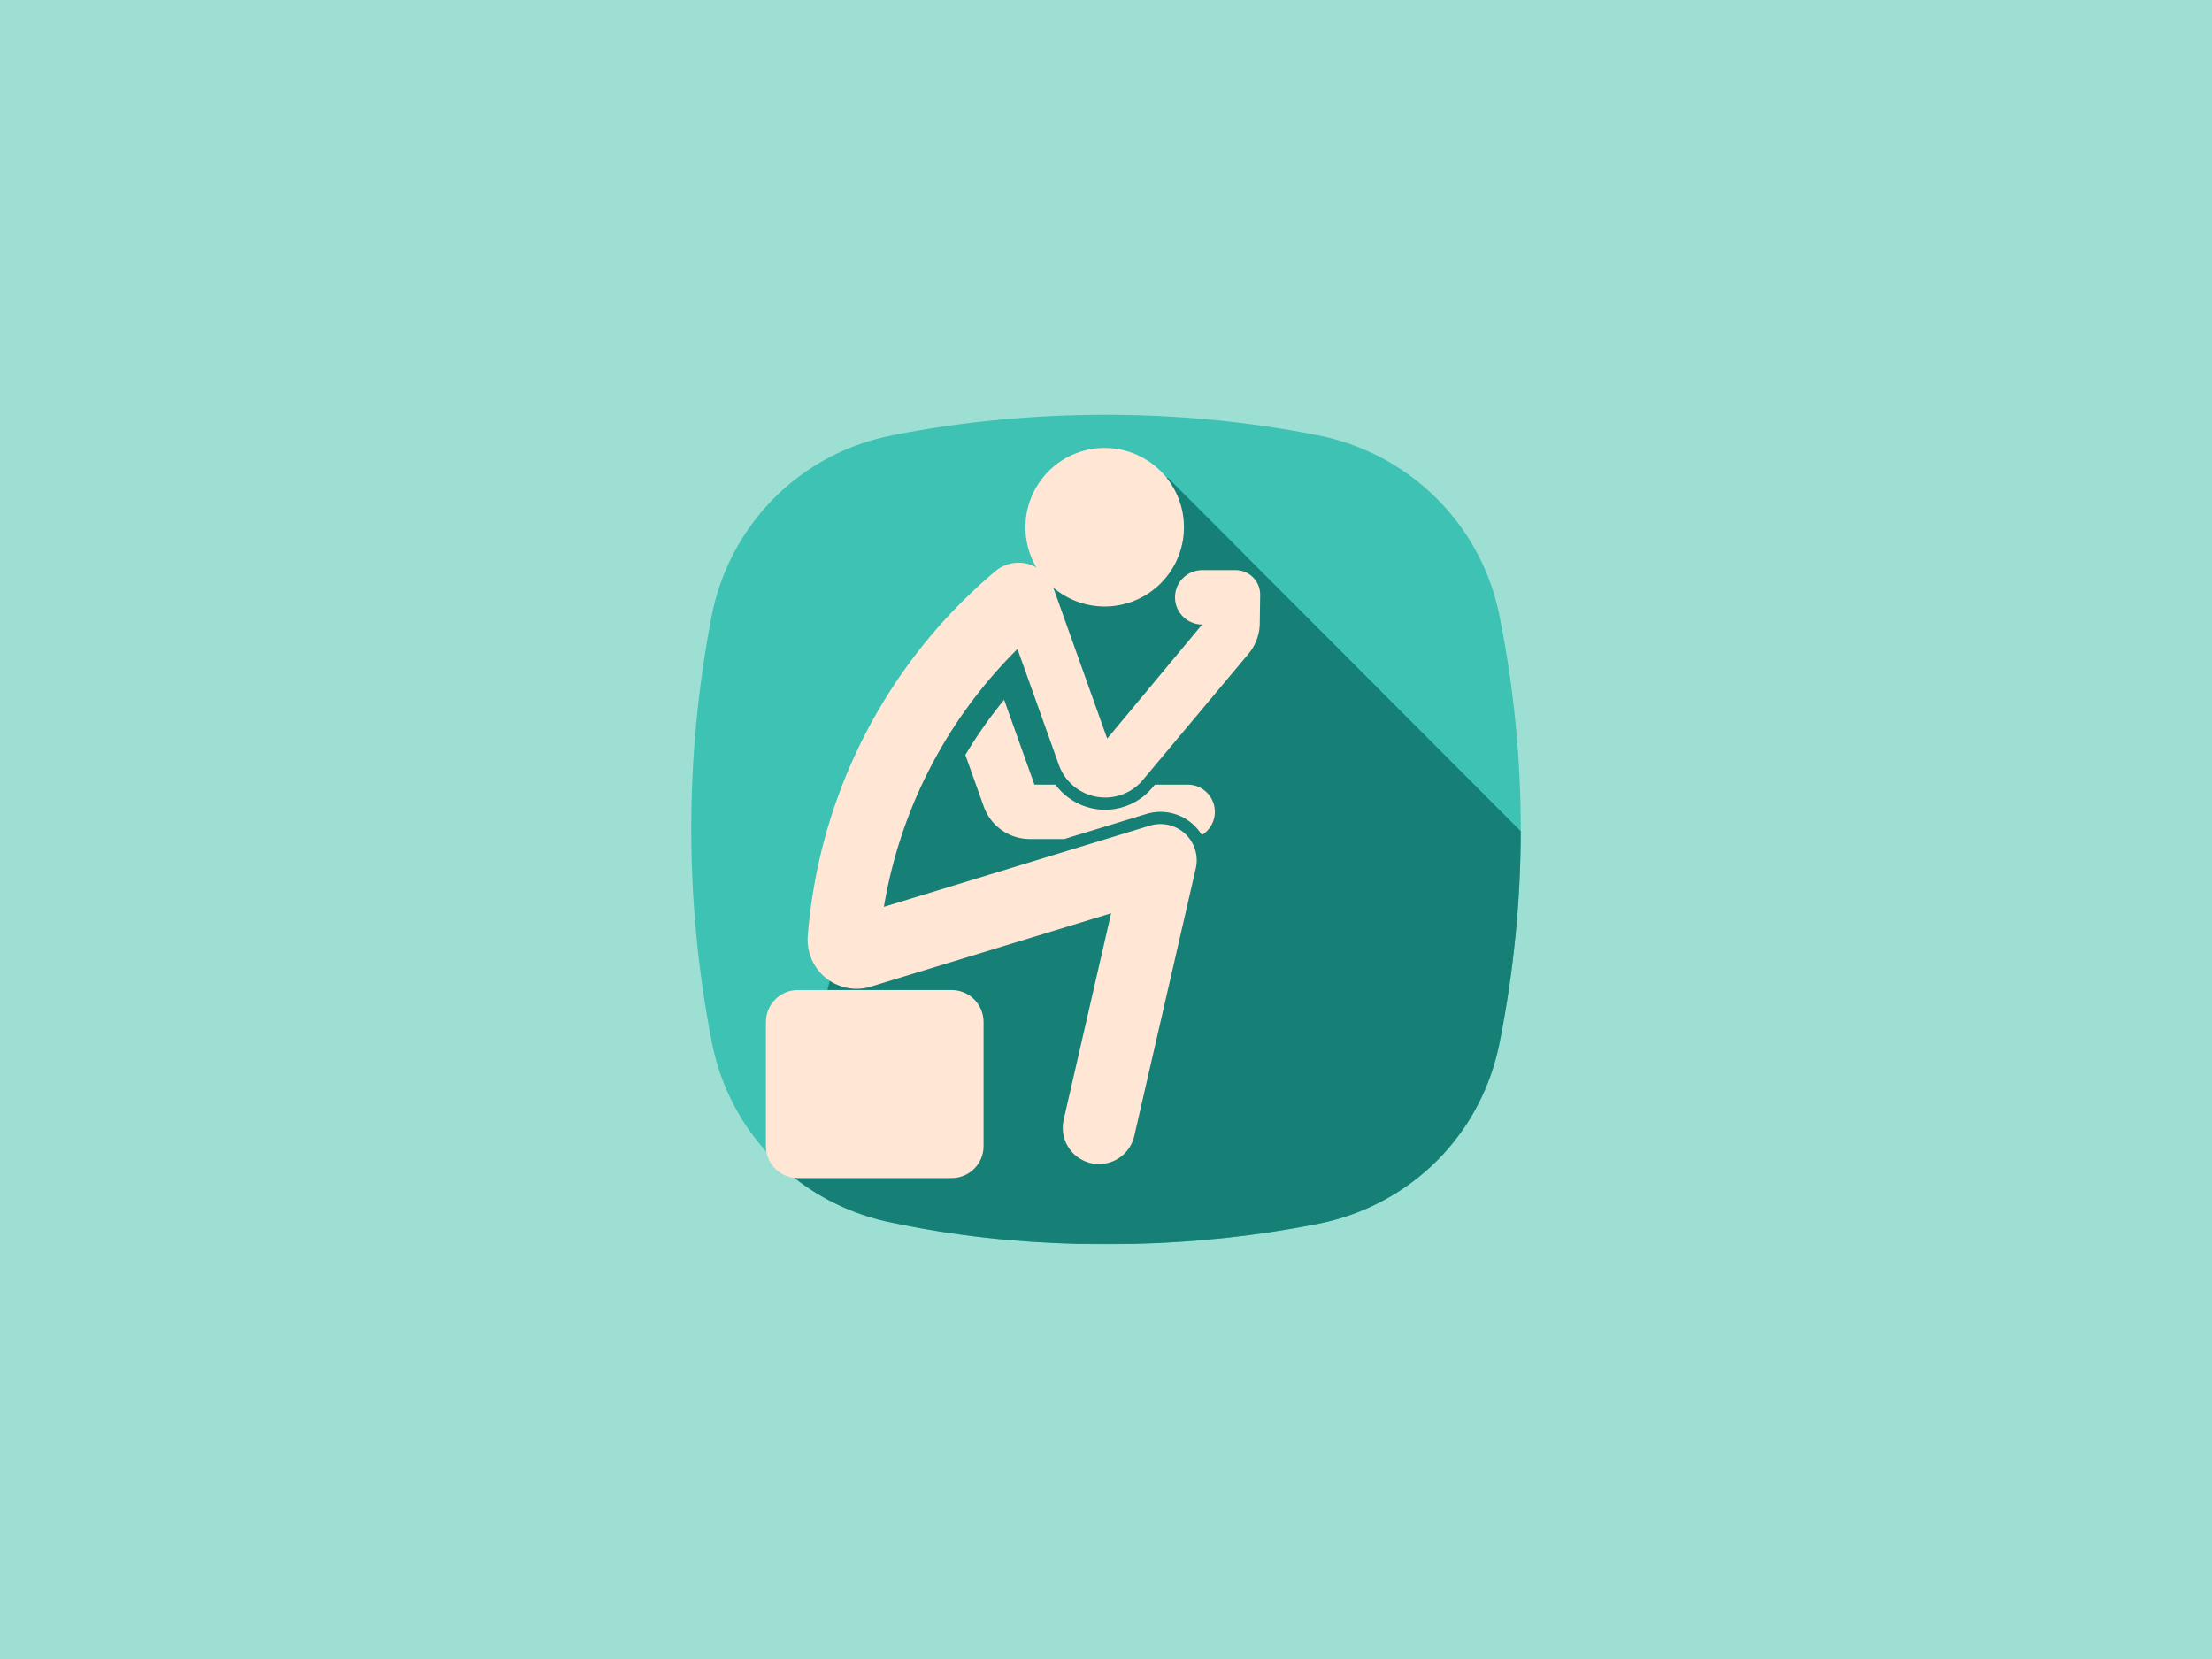
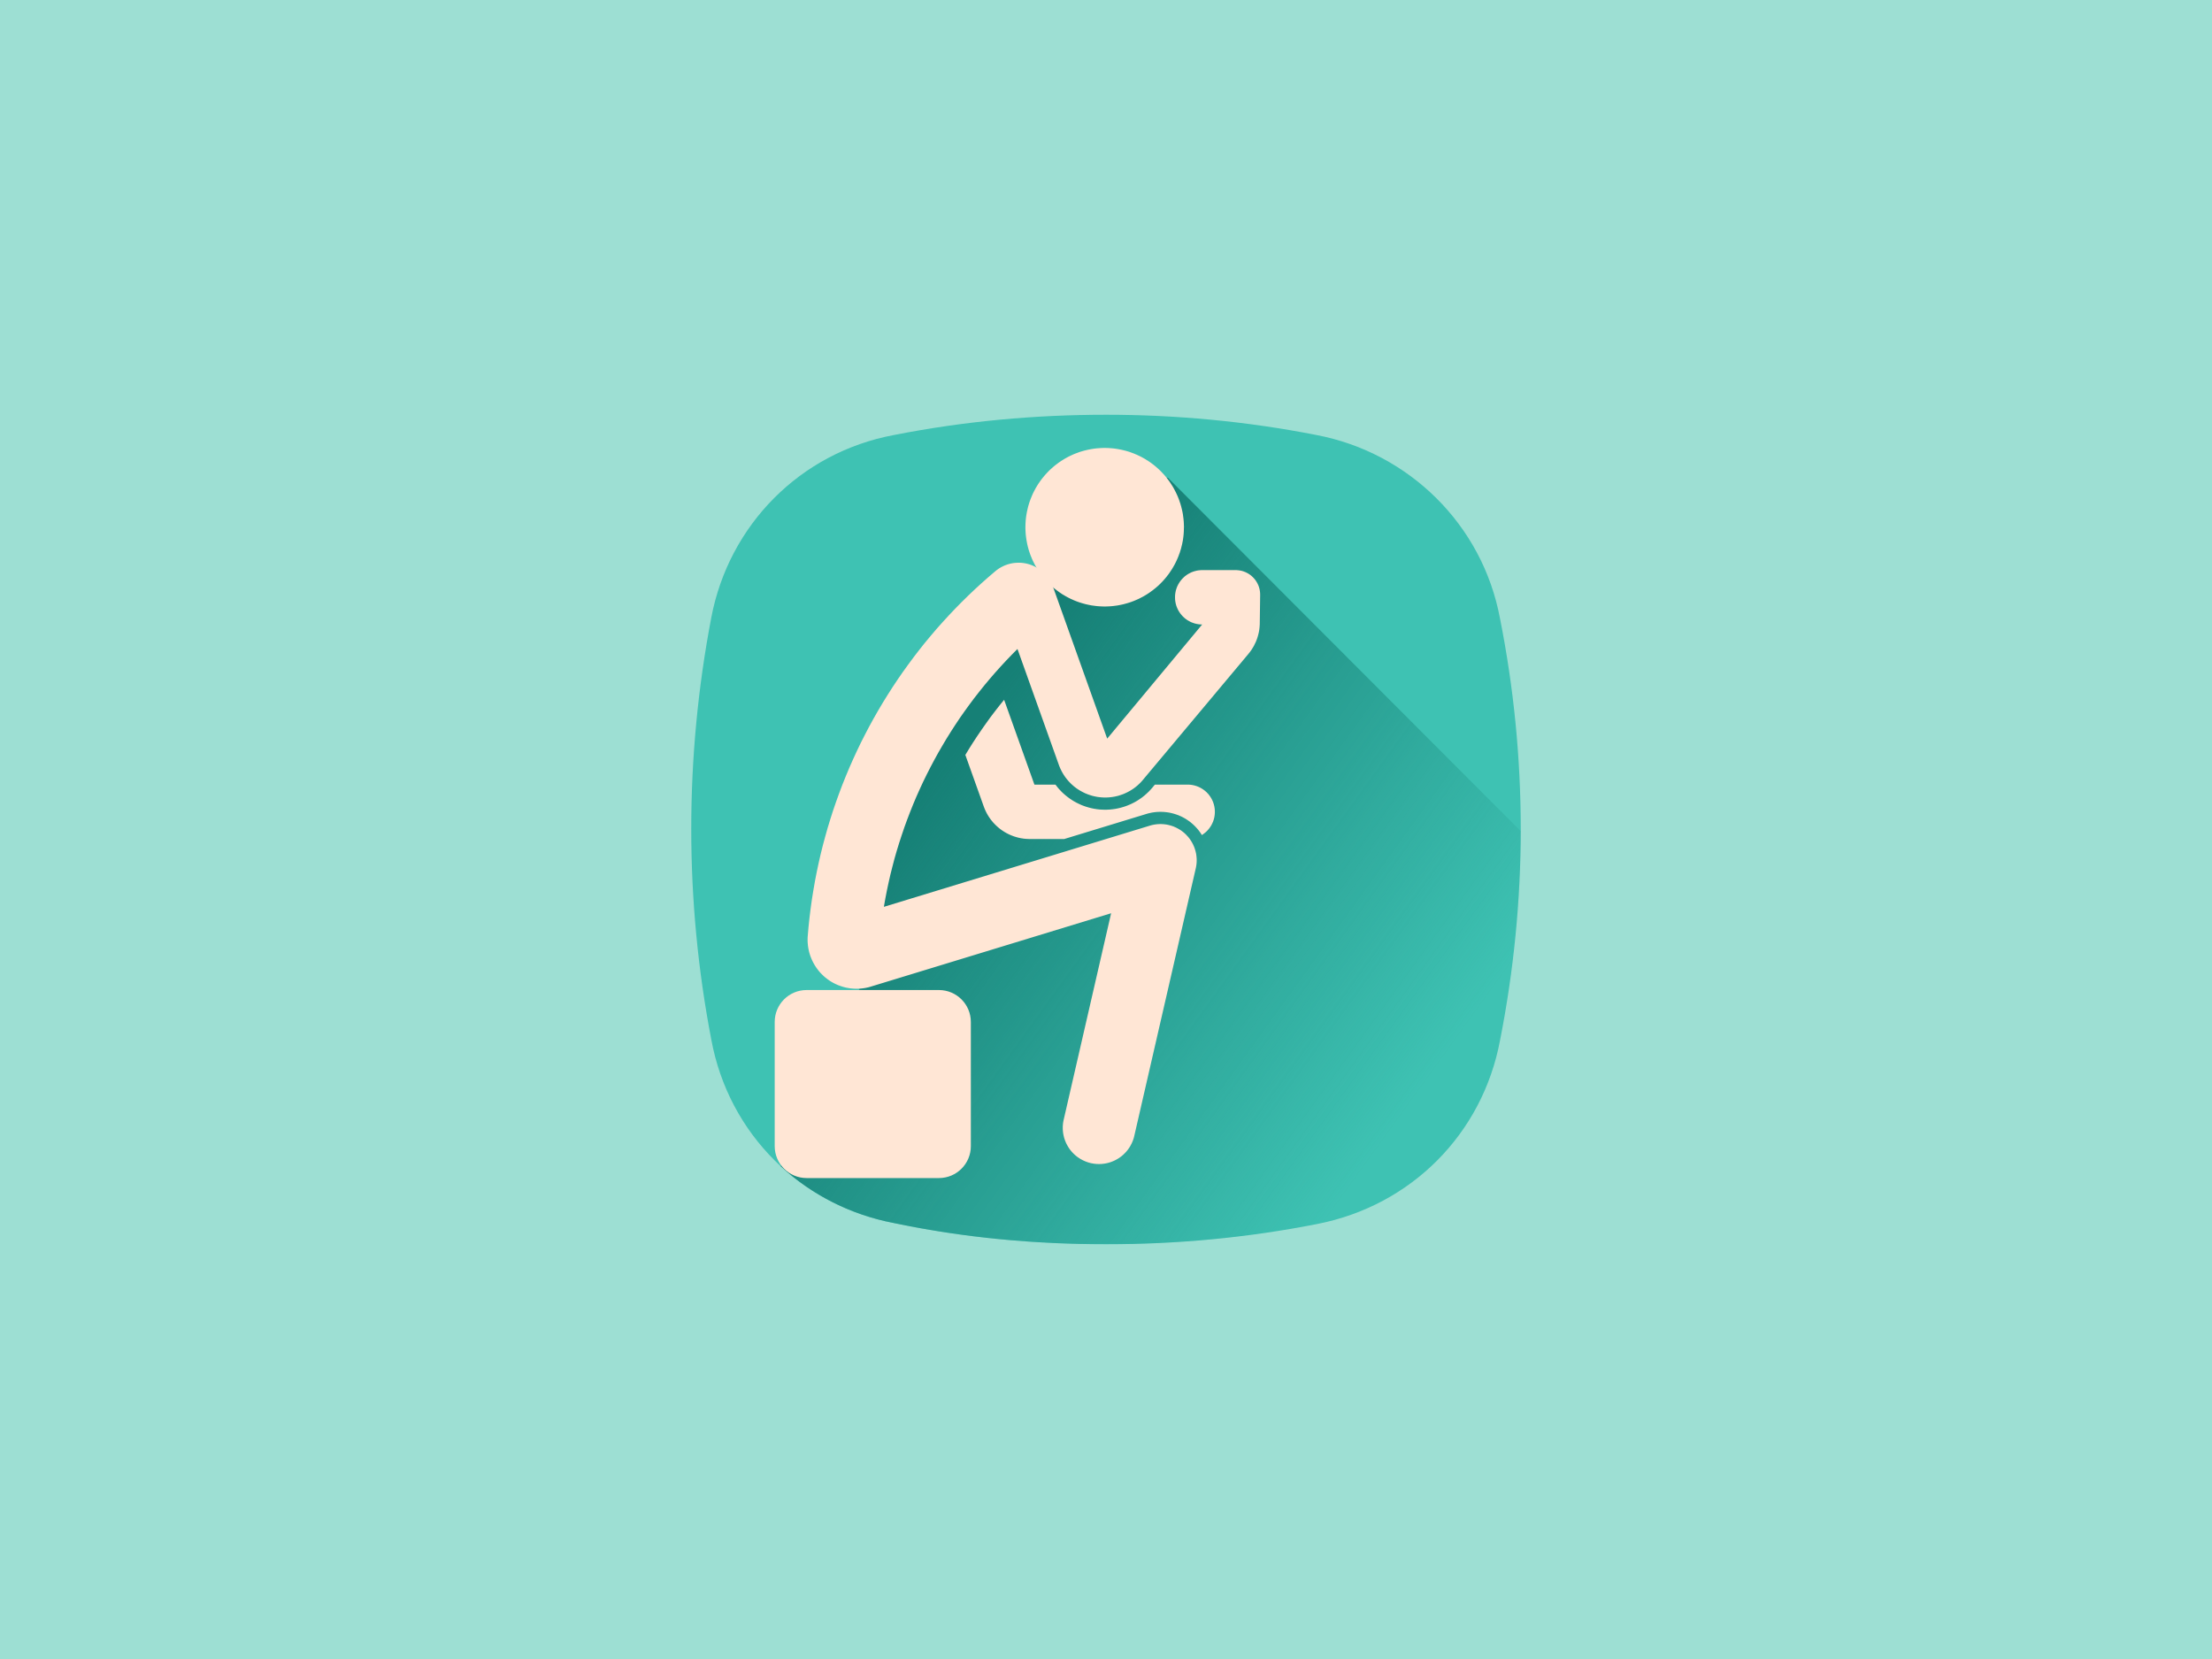
- <svg xmlns="http://www.w3.org/2000/svg" version="1.1" x="0px" y="0px" viewBox="0 0 400 300" enable-background="new 0 0 100 100" xml:space="preserve" id="svg3555" width="400" height="300">
-   <defs id="defs3591" />
+ <svg xmlns="http://www.w3.org/2000/svg" xmlns:xlink="http://www.w3.org/1999/xlink" version="1.1" x="0px" y="0px" viewBox="0 0 400 300" enable-background="new 0 0 100 100" xml:space="preserve" id="svg3555" width="400" height="300">
+   <defs id="defs3591">
+     <linearGradient id="linearGradient3349">
+       <stop style="stop-color:#168076;stop-opacity:1;" offset="0" id="stop3351" />
+       <stop style="stop-color:#168076;stop-opacity:0;" offset="1" id="stop3353" />
+     </linearGradient>
+     <linearGradient xlink:href="#linearGradient3349" id="linearGradient3355" x1="173.5" y1="134.5" x2="257.981" y2="195.507" gradientUnits="userSpaceOnUse" />
+   </defs>
  <g id="g5597" transform="matrix(1.5,0,0,1.5,-627.6092,265.1634)" />
  <g id="g23046">
    <rect y="0" x="0" height="300" width="400" id="rect4420" style="opacity:1;fill:#9ddfd3;fill-opacity:1;stroke:none;stroke-width:6.791;stroke-linecap:round;stroke-linejoin:round;stroke-miterlimit:4;stroke-dasharray:none;stroke-dashoffset:0;stroke-opacity:1" />
    <path d="M 271.246,111.833 C 268.079,94.833 254.732,81.834 238.053,78.665 c -12.677,-2.496 -25.524,-3.665 -38.032,-3.665 -12.845,0 -25.691,1.169 -38.365,3.665 -17.015,3.169 -29.858,16.335 -33.029,33.001 -4.836,25.332 -4.836,51.168 0,76.332 3.169,17.168 16.346,30.001 33.029,33.17 12.674,2.663 25.52,3.832 38.365,3.832 12.843,0 25.518,-1.169 38.196,-3.667 17.017,-3.334 29.862,-16.333 33.029,-33.166 5.005,-25.336 5.005,-51.17 0,-76.335 z" id="path21759" style="fill:#3ec2b3;fill-opacity:1" />
-     <path id="path23041" d="m 205.346,86.375 -11.73,14.225 -9.322,8.578 -16.57,16.723 -9.68,18.75 -6.779,28.137 -10.082,38.107 c 5.609,5.181 12.657,8.788 20.475,10.273 11.052,2.322 22.234,3.508 33.432,3.773 l 9.932,-0.002 c 11.139,-0.267 22.166,-1.434 33.197,-3.607 17.017,-3.334 29.862,-16.331 33.029,-33.164 2.478,-12.546 3.726,-25.215 3.75,-37.863 L 211.195,86.393 205.346,86.375 Z" style="fill:#168076;fill-opacity:1" />
+     <path id="path23041" d="m 205.346,86.375 -11.73,14.225 -9.322,8.578 -16.57,16.723 -9.68,18.75 -2.537,33.97 -14.325,32.274 c 5.609,5.181 12.657,8.788 20.475,10.273 11.052,2.322 22.234,3.508 33.432,3.773 l 9.932,-0.002 c 11.139,-0.267 22.166,-1.434 33.197,-3.607 17.017,-3.334 29.862,-16.331 33.029,-33.164 2.478,-12.546 3.726,-25.215 3.75,-37.863 L 211.195,86.393 Z" style="fill:url(#linearGradient3355);fill-opacity:1" />
    <path style="fill:#ffe6d5;fill-opacity:1" d="m 179.069,129.747 0.823,-1.084 0.83,-1.066 0.854,-1.054 5.48,15.342 3.807,0 0.12,0.156 0.12,0.154 0.122,0.154 0.12,0.149 0.126,0.147 0.129,0.14 0.133,0.14 0.135,0.142 0.135,0.142 0.14,0.133 0.142,0.133 0.145,0.129 0.147,0.127 0.149,0.126 0.147,0.119 0.156,0.122 0.154,0.113 0.154,0.12 0.159,0.108 0.161,0.108 0.161,0.106 0.159,0.106 0.17,0.103 0.166,0.094 0.168,0.094 0.174,0.096 0.175,0.083 0.166,0.088 0.182,0.08 0.174,0.082 0.174,0.081 0.181,0.073 0.182,0.067 0.181,0.066 0.188,0.067 0.181,0.06 0.189,0.055 0.184,0.058 0.182,0.048 0.188,0.048 0.189,0.046 0.193,0.041 0.188,0.041 0.195,0.032 0.188,0.028 0.193,0.034 0.188,0.019 0.195,0.028 0.195,0.014 0.195,0.012 0.193,0.012 0.195,0.005 0.195,0.007 0.188,0 0.195,0 0.193,-0.007 0.197,-0.012 0.195,-0.011 0.193,-0.014 0.195,-0.023 0.188,-0.019 0.193,-0.027 0.188,-0.027 0.195,-0.032 0.188,-0.041 0.195,-0.035 0.188,-0.048 0.188,-0.039 0.186,-0.053 0.188,-0.053 0.189,-0.055 0.182,-0.06 0.186,-0.058 0.181,-0.069 0.181,-0.067 0.181,-0.074 0.175,-0.073 0.181,-0.074 0.174,-0.078 0.175,-0.087 0.174,-0.088 0.174,-0.087 0.168,-0.094 0.168,-0.094 0.166,-0.101 0.168,-0.101 0.161,-0.108 0.161,-0.108 0.159,-0.104 0.161,-0.115 0.156,-0.113 0.154,-0.122 0.147,-0.12 0.152,-0.119 0.142,-0.129 0.147,-0.126 0.142,-0.135 0.142,-0.133 0.142,-0.135 0.133,-0.142 0.133,-0.142 0.135,-0.142 0.128,-0.147 0.128,-0.147 0.457,-0.549 5.923,0 0.087,0 0.088,0.007 0.087,0 0.08,0.007 0.087,0.007 0.087,0.005 0.09,0.007 0.08,0.012 0.085,0.016 0.08,0.014 0.087,0.012 0.083,0.018 0.087,0.021 0.08,0.021 0.09,0.019 0.074,0.019 0.083,0.028 0.08,0.027 0.083,0.025 0.087,0.028 0.073,0.027 0.08,0.034 0.08,0.034 0.083,0.034 0.073,0.034 0.08,0.039 0.076,0.034 0.08,0.041 0.073,0.043 0.073,0.044 0.076,0.039 0.073,0.05 0.076,0.044 0.066,0.048 0.073,0.048 0.066,0.046 0.076,0.053 0.066,0.055 0.069,0.053 0.066,0.046 0.058,0.06 0.066,0.055 0.062,0.062 0.071,0.051 0.058,0.06 0.058,0.069 0.055,0.06 0.062,0.058 0.06,0.067 0.055,0.062 0.051,0.066 0.051,0.067 0.057,0.066 0.044,0.076 0.055,0.066 0.05,0.069 0.044,0.073 0.048,0.074 0.046,0.073 0.041,0.073 0.046,0.074 0.041,0.074 0.039,0.074 0.034,0.073 0.041,0.083 0.035,0.078 0.032,0.074 0.034,0.078 0.035,0.081 0.03,0.082 0.028,0.08 0.027,0.082 0.025,0.08 0.028,0.082 0.021,0.087 0.019,0.08 0.021,0.08 0.018,0.087 0.023,0.081 0.011,0.087 0.014,0.08 0.014,0.088 0.014,0.087 0.007,0.08 0.012,0.088 0.007,0.087 0,0.082 0.007,0.087 0,0.087 0.004,0.087 0,0.087 -0.004,0.081 0,0.087 -0.007,0.087 -0.007,0.082 -0.007,0.087 -0.005,0.085 -0.014,0.082 -0.014,0.088 -0.014,0.088 -0.014,0.08 -0.011,0.087 -0.023,0.082 -0.018,0.085 -0.021,0.082 -0.023,0.08 -0.025,0.087 -0.025,0.081 -0.027,0.08 -0.028,0.081 -0.025,0.08 -0.034,0.08 -0.035,0.076 -0.034,0.078 -0.032,0.08 -0.041,0.08 -0.035,0.076 -0.037,0.073 -0.043,0.082 -0.041,0.073 -0.046,0.074 -0.041,0.074 -0.044,0.066 -0.05,0.074 -0.044,0.073 -0.055,0.067 -0.05,0.069 -0.051,0.074 -0.055,0.066 -0.053,0.062 -0.051,0.064 -0.055,0.069 -0.058,0.06 -0.062,0.066 -0.053,0.062 -0.069,0.06 -0.058,0.06 -0.058,0.051 -0.069,0.062 -0.058,0.055 -0.071,0.053 -0.066,0.053 -0.069,0.051 -0.066,0.057 -0.069,0.048 -0.073,0.051 -0.066,0.05 -0.073,0.046 -0.076,0.044 -0.08,-0.133 -0.08,-0.127 -0.087,-0.128 -0.085,-0.12 -0.087,-0.12 -0.097,-0.126 -0.094,-0.122 -0.092,-0.115 -0.101,-0.12 -0.101,-0.113 -0.099,-0.113 -0.104,-0.106 -0.108,-0.113 -0.103,-0.11 -0.108,-0.101 -0.113,-0.106 -0.108,-0.101 -0.12,-0.099 -0.113,-0.101 -0.115,-0.094 -0.12,-0.096 -0.122,-0.092 -0.127,-0.087 -0.12,-0.088 -0.129,-0.087 -0.124,-0.08 -0.127,-0.087 -0.128,-0.074 -0.136,-0.08 -0.131,-0.073 -0.135,-0.074 -0.135,-0.067 -0.135,-0.069 -0.14,-0.067 -0.142,-0.058 -0.133,-0.06 -0.142,-0.062 -0.14,-0.053 -0.147,-0.053 -0.14,-0.048 -0.149,-0.046 -0.142,-0.048 -0.147,-0.039 -0.149,-0.043 -0.149,-0.037 -0.145,-0.035 -0.147,-0.034 -0.156,-0.034 -0.145,-0.027 -0.147,-0.018 -0.154,-0.028 -0.147,-0.014 -0.156,-0.019 -0.147,-0.014 -0.156,-0.014 -0.147,-0.005 -0.154,-0.007 -0.154,-0.005 -0.152,0 -0.149,0 -0.154,0.005 -0.156,0.007 -0.145,0.005 -0.156,0.014 -0.145,0.014 -0.156,0.019 -0.147,0.021 -0.154,0.021 -0.149,0.025 -0.147,0.027 -0.152,0.034 -0.149,0.034 -0.145,0.035 -0.149,0.03 -0.149,0.05 -0.14,0.039 -14.846,4.531 -6.219,0 -0.154,0 -0.154,-0.007 -0.147,-0.007 -0.156,-0.007 -0.154,-0.012 -0.154,-0.014 -0.147,-0.014 -0.154,-0.018 -0.147,-0.028 -0.154,-0.021 -0.154,-0.025 -0.147,-0.035 -0.147,-0.03 -0.154,-0.035 -0.149,-0.041 -0.149,-0.041 -0.147,-0.044 -0.14,-0.043 -0.149,-0.046 -0.147,-0.053 -0.14,-0.055 -0.14,-0.053 -0.149,-0.06 -0.133,-0.06 -0.142,-0.058 -0.14,-0.069 -0.135,-0.067 -0.142,-0.076 -0.135,-0.066 -0.133,-0.08 -0.133,-0.074 -0.127,-0.078 -0.129,-0.082 -0.127,-0.087 -0.133,-0.082 -0.122,-0.094 -0.126,-0.087 -0.122,-0.094 -0.12,-0.094 -0.113,-0.094 -0.12,-0.101 -0.113,-0.099 -0.115,-0.108 -0.113,-0.101 -0.108,-0.108 -0.106,-0.106 -0.108,-0.115 -0.106,-0.104 -0.101,-0.115 -0.099,-0.12 -0.103,-0.115 -0.094,-0.12 -0.094,-0.12 -0.094,-0.12 -0.085,-0.127 -0.088,-0.119 -0.087,-0.129 -0.088,-0.135 -0.08,-0.126 -0.074,-0.127 -0.078,-0.136 -0.076,-0.135 -0.073,-0.133 -0.067,-0.142 -0.066,-0.133 -0.067,-0.14 -0.062,-0.142 -0.06,-0.142 -0.058,-0.14 -0.055,-0.14 -0.055,-0.149 -3.331,-9.328 0.705,-1.16 0.724,-1.146 0.744,-1.133 0.763,-1.119 0.777,-1.105 z" id="polygon3581" />
    <path style="fill:#ffe6d5;fill-opacity:1" d="m 216.354,156.354 0.011,-0.113 0.007,-0.113 0.014,-0.115 0.007,-0.112 0,-0.115 0.007,-0.115 0,-0.113 0,-0.113 -0.007,-0.113 0,-0.115 -0.014,-0.113 -0.007,-0.115 -0.014,-0.113 -0.011,-0.115 -0.014,-0.112 -0.012,-0.115 -0.021,-0.115 -0.021,-0.113 -0.027,-0.106 -0.021,-0.113 -0.025,-0.106 -0.034,-0.117 -0.028,-0.106 -0.035,-0.113 -0.03,-0.108 -0.043,-0.106 -0.03,-0.108 -0.043,-0.108 -0.041,-0.106 -0.044,-0.108 -0.05,-0.099 -0.044,-0.108 -0.048,-0.101 -0.053,-0.099 -0.055,-0.103 -0.051,-0.104 -0.057,-0.096 -0.058,-0.099 -0.062,-0.101 -0.058,-0.094 -0.069,-0.094 -0.058,-0.096 -0.066,-0.092 -0.071,-0.094 -0.073,-0.088 -0.066,-0.094 -0.076,-0.085 -0.073,-0.088 -0.083,-0.08 -0.073,-0.087 -0.078,-0.082 -0.08,-0.087 -0.08,-0.081 -0.083,-0.073 -0.087,-0.083 -0.08,-0.073 -0.087,-0.073 -0.092,-0.074 -0.09,-0.073 -0.094,-0.067 -0.087,-0.067 -0.094,-0.067 -0.094,-0.067 -0.094,-0.058 -0.101,-0.062 -0.094,-0.058 -0.101,-0.062 -0.099,-0.053 -0.103,-0.053 -0.097,-0.053 -0.101,-0.055 -0.108,-0.046 -0.101,-0.048 -0.106,-0.046 -0.108,-0.048 -0.099,-0.041 -0.11,-0.039 -0.106,-0.034 -0.115,-0.041 -0.106,-0.034 -0.106,-0.032 -0.115,-0.028 -0.106,-0.025 -0.115,-0.035 -0.106,-0.019 -0.115,-0.025 -0.112,-0.023 -0.115,-0.019 -0.113,-0.014 -0.106,-0.012 -0.117,-0.014 -0.112,-0.014 -0.115,-0.007 -0.115,-0.005 -0.113,-0.007 -0.113,-0.007 -0.115,0 -0.113,0 -0.12,0.007 -0.108,0.007 -0.119,0.005 -0.11,0.007 -0.119,0.014 -0.106,0.014 -0.117,0.012 -0.112,0.014 -0.115,0.019 -0.113,0.023 -0.108,0.025 -0.113,0.019 -0.115,0.027 -0.106,0.034 -0.113,0.028 -0.108,0.032 -48.102,14.683 0.257,-1.459 0.282,-1.454 0.308,-1.448 0.328,-1.448 0.363,-1.438 0.375,-1.438 0.407,-1.422 0.436,-1.418 0.459,-1.406 0.475,-1.408 0.508,-1.395 0.529,-1.381 0.551,-1.379 0.576,-1.367 0.604,-1.355 0.622,-1.348 0.652,-1.335 0.671,-1.319 0.696,-1.312 0.71,-1.294 0.744,-1.286 0.758,-1.275 0.784,-1.261 0.804,-1.243 0.823,-1.236 0.852,-1.213 0.866,-1.199 0.891,-1.193 0.912,-1.165 0.931,-1.16 0.944,-1.133 0.974,-1.126 0.992,-1.107 1.004,-1.085 1.027,-1.071 1.043,-1.052 7.508,21.024 0.053,0.147 0.062,0.142 0.058,0.147 0.06,0.142 0.069,0.14 0.066,0.14 0.067,0.135 0.074,0.14 0.073,0.135 0.073,0.133 0.082,0.135 0.08,0.136 0.087,0.133 0.088,0.127 0.085,0.128 0.088,0.128 0.094,0.12 0.096,0.126 0.101,0.122 0.099,0.12 0.094,0.113 0.108,0.115 0.106,0.12 0.106,0.106 0.108,0.113 0.106,0.108 0.115,0.11 0.113,0.097 0.12,0.11 0.115,0.099 0.12,0.101 0.12,0.094 0.126,0.092 0.124,0.096 0.126,0.087 0.128,0.087 0.135,0.088 0.128,0.08 0.133,0.08 0.133,0.08 0.136,0.073 0.142,0.074 0.133,0.074 0.14,0.067 0.142,0.069 0.14,0.067 0.142,0.058 0.147,0.06 0.14,0.055 0.147,0.053 0.149,0.055 0.147,0.044 0.147,0.048 0.149,0.048 0.147,0.041 0.154,0.039 0.149,0.032 0.154,0.035 0.152,0.032 0.149,0.027 0.154,0.028 0.154,0.019 0.154,0.019 0.152,0.014 0.156,0.021 0.154,0.007 0.156,0.011 0.152,0.007 0.161,0 0.154,0.007 0.154,-0.007 0.152,0 0.156,-0.007 0.154,-0.011 0.156,-0.014 0.154,-0.014 0.154,-0.019 0.152,-0.019 0.154,-0.021 0.154,-0.027 0.156,-0.025 0.149,-0.035 0.152,-0.035 0.154,-0.032 0.147,-0.039 0.147,-0.041 0.149,-0.048 0.154,-0.046 0.14,-0.053 0.149,-0.048 0.147,-0.053 0.147,-0.06 0.142,-0.06 0.142,-0.062 0.14,-0.066 0.14,-0.067 0.14,-0.067 0.135,-0.073 0.14,-0.076 0.135,-0.073 0.135,-0.08 0.128,-0.081 0.135,-0.087 0.127,-0.082 0.128,-0.087 0.126,-0.094 0.129,-0.094 0.12,-0.092 0.12,-0.096 0.12,-0.099 0.12,-0.101 0.115,-0.108 0.112,-0.099 0.113,-0.11 0.11,-0.106 0.113,-0.113 0.101,-0.113 0.108,-0.113 0.099,-0.115 0.099,-0.12 19.071,-22.772 0.094,-0.122 0.099,-0.115 0.087,-0.119 0.094,-0.127 0.087,-0.12 0.09,-0.122 0.076,-0.127 0.082,-0.128 0.08,-0.133 0.08,-0.127 0.076,-0.135 0.073,-0.128 0.066,-0.135 0.066,-0.14 0.069,-0.135 0.067,-0.142 0.062,-0.133 0.058,-0.14 0.055,-0.142 0.055,-0.14 0.053,-0.143 0.048,-0.145 0.044,-0.14 0.043,-0.147 0.044,-0.149 0.043,-0.147 0.03,-0.142 0.035,-0.147 0.034,-0.147 0.028,-0.154 0.028,-0.149 0.023,-0.147 0.021,-0.154 0.014,-0.149 0.021,-0.152 0.009,-0.149 0.007,-0.154 0.014,-0.147 0.007,-0.154 0,-0.156 0.069,-5.093 0,-0.08 -0.007,-0.074 0,-0.074 0,-0.08 -0.007,-0.074 -0.007,-0.08 -0.007,-0.073 -0.012,-0.082 -0.007,-0.073 -0.014,-0.082 -0.014,-0.073 -0.014,-0.076 -0.011,-0.073 -0.019,-0.08 -0.021,-0.074 -0.014,-0.073 -0.027,-0.074 -0.018,-0.073 -0.021,-0.074 -0.028,-0.074 -0.027,-0.074 -0.028,-0.073 -0.023,-0.069 -0.035,-0.073 -0.028,-0.067 -0.034,-0.073 -0.032,-0.067 -0.034,-0.069 -0.039,-0.066 -0.034,-0.067 -0.039,-0.066 -0.041,-0.069 -0.043,-0.066 -0.041,-0.067 -0.039,-0.06 -0.048,-0.066 -0.037,-0.062 -0.05,-0.06 -0.044,-0.06 -0.055,-0.067 -0.05,-0.053 -0.044,-0.062 -0.055,-0.058 -0.053,-0.053 -0.055,-0.055 -0.051,-0.06 -0.055,-0.053 -0.053,-0.048 -0.062,-0.053 -0.051,-0.055 -0.058,-0.046 -0.064,-0.055 -0.058,-0.046 -0.062,-0.046 -0.062,-0.048 -0.066,-0.039 -0.058,-0.048 -0.066,-0.039 -0.071,-0.043 -0.058,-0.037 -0.069,-0.043 -0.066,-0.041 -0.073,-0.032 -0.069,-0.032 -0.066,-0.035 -0.069,-0.041 -0.073,-0.027 -0.066,-0.034 -0.076,-0.027 -0.073,-0.025 -0.069,-0.028 -0.069,-0.027 -0.076,-0.028 -0.073,-0.019 -0.076,-0.027 -0.073,-0.019 -0.073,-0.019 -0.08,-0.014 -0.073,-0.021 -0.076,-0.012 -0.08,-0.014 -0.076,-0.014 -0.073,-0.011 -0.08,-0.007 -0.076,-0.007 -0.073,-0.007 -0.08,-0.007 -0.073,-0.009 -0.083,-0.004 -0.073,0 -0.08,0 -6.038,0 -0.087,0 -0.09,0 -0.085,0.004 -0.087,0.009 -0.08,0.007 -0.087,0.007 -0.09,0.014 -0.08,0.004 -0.087,0.014 -0.082,0.014 -0.087,0.014 -0.087,0.019 -0.08,0.021 -0.087,0.019 -0.083,0.019 -0.08,0.027 -0.085,0.019 -0.08,0.028 -0.08,0.027 -0.083,0.028 -0.08,0.032 -0.08,0.027 -0.08,0.032 -0.083,0.035 -0.073,0.041 -0.08,0.032 -0.076,0.039 -0.073,0.043 -0.08,0.041 -0.073,0.039 -0.076,0.048 -0.073,0.039 -0.069,0.048 -0.073,0.046 -0.073,0.053 -0.069,0.048 -0.066,0.053 -0.073,0.048 -0.069,0.053 -0.066,0.055 -0.062,0.06 -0.066,0.053 -0.06,0.06 -0.058,0.06 -0.069,0.062 -0.058,0.058 -0.055,0.06 -0.058,0.067 -0.057,0.062 -0.06,0.066 -0.053,0.067 -0.053,0.067 -0.055,0.066 -0.046,0.069 -0.055,0.073 -0.046,0.067 -0.048,0.074 -0.046,0.073 -0.046,0.074 -0.041,0.073 -0.048,0.074 -0.034,0.073 -0.039,0.074 -0.041,0.08 -0.041,0.074 -0.034,0.082 -0.032,0.08 -0.034,0.074 -0.034,0.08 -0.028,0.08 -0.025,0.083 -0.027,0.085 -0.028,0.082 -0.025,0.08 -0.028,0.082 -0.021,0.085 -0.019,0.082 -0.012,0.088 -0.019,0.08 -0.014,0.087 -0.014,0.08 -0.014,0.088 -0.012,0.087 -0.007,0.08 -0.012,0.087 -0.007,0.088 0,0.087 -0.005,0.08 0,0.087 0,0.087 0,0.088 0,0.087 0.005,0.08 0,0.087 0.007,0.088 0.012,0.087 0.007,0.08 0.012,0.087 0.007,0.088 0.021,0.08 0.014,0.087 0.012,0.08 0.019,0.088 0.019,0.081 0.021,0.087 0.028,0.08 0.018,0.082 0.028,0.08 0.027,0.087 0.032,0.082 0.028,0.08 0.034,0.08 0.034,0.074 0.032,0.08 0.034,0.082 0.041,0.074 0.035,0.08 0.037,0.074 0.041,0.074 0.048,0.08 0.041,0.074 0.046,0.066 0.046,0.074 0.048,0.073 0.046,0.069 0.048,0.073 0.053,0.067 0.055,0.067 0.053,0.066 0.053,0.069 0.053,0.066 0.064,0.06 0.051,0.067 0.062,0.06 0.058,0.06 0.062,0.06 0.066,0.06 0.06,0.06 0.066,0.053 0.062,0.06 0.066,0.055 0.069,0.055 0.066,0.053 0.073,0.048 0.069,0.046 0.066,0.053 0.073,0.048 0.076,0.046 0.073,0.041 0.076,0.046 0.073,0.041 0.073,0.039 0.08,0.043 0.076,0.041 0.08,0.039 0.073,0.032 0.083,0.034 0.08,0.035 0.08,0.027 0.08,0.032 0.083,0.027 0.08,0.027 0.08,0.028 0.078,0.027 0.087,0.021 0.083,0.018 0.08,0.021 0.087,0.019 0.087,0.019 0.083,0.014 0.085,0.014 0.08,0.012 0.087,0.014 0.09,0.007 0.087,0.007 0.08,0.012 0.087,0 0.085,0.007 0.09,0 0.08,0 -17.178,20.642 -9.752,-27.317 -0.455,-0.937 -0.806,-1.222 -0.073,-0.087 -0.074,-0.087 -0.081,-0.082 -0.073,-0.087 -0.08,-0.08 -0.087,-0.082 -0.082,-0.073 -0.087,-0.08 -0.08,-0.074 -0.087,-0.073 -0.088,-0.074 -0.094,-0.073 -0.087,-0.069 -0.094,-0.067 -0.094,-0.067 -0.094,-0.066 -0.094,-0.062 -0.101,-0.06 -0.094,-0.06 -0.101,-0.06 -0.099,-0.053 -0.101,-0.055 -0.101,-0.051 -0.101,-0.055 -0.106,-0.046 -0.099,-0.046 -0.11,-0.048 -0.108,-0.041 -0.099,-0.048 -0.115,-0.032 -0.106,-0.041 -0.108,-0.041 -0.106,-0.034 -0.106,-0.027 -0.115,-0.032 -0.106,-0.027 -0.115,-0.028 -0.113,-0.028 -0.108,-0.018 -0.115,-0.021 -0.112,-0.019 -0.115,-0.021 -0.115,-0.011 -0.112,-0.014 -0.115,-0.007 -0.113,-0.014 -0.113,-0.007 -0.113,0 -0.115,-0.007 -0.113,0 -0.115,0 -0.113,0.007 -0.113,0.007 -0.117,0.007 -0.112,0.007 -0.115,0.014 -0.113,0.007 -0.113,0.018 -0.113,0.014 -0.115,0.019 -0.106,0.021 -0.113,0.025 -0.115,0.021 -0.106,0.028 -0.117,0.034 -0.104,0.025 -0.115,0.034 -0.108,0.034 -0.106,0.041 -0.108,0.034 -0.106,0.039 -0.108,0.046 -0.108,0.043 -0.099,0.046 -0.106,0.048 -0.101,0.053 -0.101,0.048 -0.108,0.051 -0.099,0.055 -0.094,0.06 -0.103,0.053 -0.101,0.06 -0.092,0.06 -0.094,0.067 -0.094,0.069 -0.094,0.058 -0.094,0.074 -0.087,0.066 -0.094,0.076 -0.087,0.073 -1.254,1.073 -1.24,1.098 -1.22,1.119 -1.199,1.14 -1.181,1.16 -1.158,1.179 -1.14,1.206 -1.119,1.218 -1.1,1.234 -1.071,1.261 -1.061,1.273 -1.032,1.3 -1.004,1.307 -0.986,1.335 -0.965,1.339 -0.939,1.362 -0.917,1.379 -0.891,1.395 -0.871,1.408 -0.845,1.427 -0.818,1.433 -0.797,1.456 -0.765,1.463 -0.751,1.479 -0.717,1.495 -0.691,1.502 -0.669,1.516 -0.636,1.521 -0.618,1.541 -0.583,1.549 -0.561,1.555 -0.538,1.567 -0.503,1.578 -0.483,1.58 -0.448,1.597 -0.427,1.592 -0.398,1.61 -0.367,1.615 -0.342,1.615 -0.315,1.627 -0.282,1.631 -0.262,1.636 -0.227,1.641 -0.204,1.641 -0.174,1.641 -0.14,1.649 -0.014,0.154 -0.007,0.154 -0.007,0.156 0,0.154 0,0.156 0,0.151 0.007,0.154 0.007,0.154 0.014,0.156 0.014,0.154 0.012,0.147 0.021,0.154 0.018,0.154 0.028,0.149 0.019,0.154 0.034,0.154 0.034,0.147 0.034,0.154 0.032,0.147 0.043,0.147 0.039,0.149 0.048,0.147 0.046,0.147 0.048,0.142 0.055,0.149 0.057,0.138 0.057,0.149 0.06,0.142 0.058,0.14 0.069,0.14 0.066,0.133 0.069,0.143 0.073,0.133 0.074,0.135 0.08,0.133 0.073,0.135 0.081,0.128 0.087,0.135 0.087,0.127 0.088,0.126 0.085,0.122 0.096,0.119 0.094,0.128 0.094,0.122 0.101,0.113 0.097,0.12 0.103,0.115 0.108,0.112 0.106,0.11 0.108,0.106 0.115,0.108 0.104,0.108 0.115,0.104 0.115,0.104 0.119,0.097 0.12,0.094 0.122,0.094 0.12,0.096 0.12,0.092 0.127,0.087 0.126,0.088 0.129,0.087 0.133,0.082 0.129,0.08 0.133,0.074 0.133,0.08 0.135,0.067 0.14,0.074 0.135,0.066 0.143,0.067 0.14,0.06 0.142,0.067 0.14,0.053 0.147,0.055 0.14,0.053 0.147,0.051 0.147,0.048 0.147,0.048 0.143,0.046 0.152,0.041 0.149,0.034 0.147,0.043 0.154,0.03 0.149,0.028 0.154,0.025 0.147,0.028 0.154,0.021 0.152,0.025 0.149,0.012 0.154,0.014 0.156,0.014 0.154,0.007 0.152,0.007 0.154,0.007 0.154,0 0.154,0 0.154,-0.007 0.154,-0.007 0.154,-0.007 0.154,-0.014 0.156,-0.014 0.147,-0.018 0.152,-0.019 0.156,-0.021 0.147,-0.028 0.154,-0.025 0.147,-0.035 0.156,-0.03 0.149,-0.035 0.145,-0.041 0.149,-0.041 0.152,-0.046 43.444,-13.263 -8.578,37.338 -0.028,0.113 -0.019,0.108 -0.019,0.112 -0.021,0.115 -0.019,0.106 -0.014,0.115 -0.014,0.115 -0.005,0.112 -0.012,0.115 -0.007,0.112 -0.007,0.117 0,0.113 0,0.113 0,0.113 0,0.115 0.007,0.113 0.007,0.115 0.012,0.108 0.005,0.113 0.014,0.113 0.014,0.113 0.019,0.115 0.021,0.113 0.019,0.106 0.019,0.113 0.028,0.115 0.027,0.106 0.025,0.108 0.027,0.113 0.035,0.108 0.034,0.108 0.041,0.108 0.032,0.108 0.041,0.104 0.041,0.108 0.046,0.106 0.041,0.103 0.046,0.106 0.053,0.099 0.048,0.103 0.055,0.099 0.053,0.101 0.055,0.101 0.06,0.099 0.058,0.094 0.06,0.103 0.06,0.092 0.067,0.096 0.06,0.094 0.067,0.088 0.074,0.092 0.067,0.085 0.073,0.088 0.074,0.087 0.073,0.087 0.082,0.087 0.073,0.08 0.082,0.081 0.08,0.08 0.082,0.08 0.087,0.076 0.082,0.08 0.087,0.074 0.087,0.074 0.087,0.067 0.094,0.071 0.087,0.069 0.094,0.066 0.096,0.062 0.092,0.067 0.101,0.06 0.094,0.06 0.092,0.06 0.103,0.053 0.099,0.055 0.101,0.053 0.101,0.051 0.101,0.05 0.108,0.053 0.099,0.037 0.106,0.05 0.108,0.041 0.108,0.039 0.108,0.041 0.106,0.039 0.108,0.035 0.106,0.032 0.106,0.028 0.115,0.034 0.106,0.025 0.115,0.03 0.106,0.018 0.115,0.019 0.113,0.019 0.108,0.023 0.113,0.012 0.115,0.014 0.113,0.012 0.113,0.014 0.113,0.005 0.113,0.007 0.115,0 0.113,0.005 0.115,0 0.113,-0.005 0.108,0 0.115,-0.007 0.113,-0.005 0.113,-0.014 0.113,-0.012 0.113,-0.014 0.115,-0.012 0.113,-0.023 0.106,-0.012 0.113,-0.027 0.115,-0.018 0.108,-0.03 0.106,-0.025 0.115,-0.028 0.106,-0.034 0.108,-0.032 0.115,-0.035 0.106,-0.039 0.106,-0.035 0.101,-0.044 0.108,-0.041 0.106,-0.043 0.099,-0.044 0.11,-0.048 0.099,-0.055 0.101,-0.044 0.101,-0.053 0.101,-0.062 0.101,-0.053 0.094,-0.06 0.101,-0.06 0.092,-0.06 0.094,-0.06 0.094,-0.069 0.094,-0.066 0.087,-0.069 0.094,-0.064 0.087,-0.074 0.088,-0.074 0.087,-0.074 0.087,-0.073 0.081,-0.083 0.082,-0.08 0.08,-0.074 0.08,-0.087 0.081,-0.08 0.073,-0.08 0.073,-0.087 0.074,-0.087 0.074,-0.088 0.073,-0.092 0.067,-0.088 0.067,-0.092 0.067,-0.094 0.058,-0.096 0.069,-0.092 0.06,-0.096 0.06,-0.101 0.055,-0.092 0.051,-0.101 0.055,-0.101 0.053,-0.101 0.055,-0.101 0.046,-0.106 0.048,-0.101 0.046,-0.108 0.041,-0.099 0.048,-0.108 0.034,-0.106 0.039,-0.108 0.034,-0.108 0.039,-0.106 0.028,-0.115 0.034,-0.106 0.025,-0.108 0.028,-0.113 11.117,-48.373 0.027,-0.117 0.021,-0.112 0.021,-0.108 0.021,-0.113 0.012,-0.115 z" id="polygon3563" />
    <path style="fill:#ffe6d5;fill-opacity:1" d="m 201.249,81.08 0.25,0.03 0.246,0.032 0.248,0.041 0.248,0.039 0.241,0.048 0.248,0.046 0.243,0.055 0.241,0.06 0.241,0.058 0.243,0.067 0.241,0.069 0.236,0.073 0.239,0.08 0.236,0.089 0.236,0.087 0.228,0.087 0.225,0.101 0.236,0.092 0.221,0.108 0.228,0.106 0.221,0.108 0.228,0.113 0.214,0.122 0.22,0.12 0.214,0.127 0.209,0.135 0.216,0.127 0.205,0.14 0.207,0.14 0.202,0.142 0.202,0.154 0.2,0.149 0.195,0.151 0.195,0.163 0.188,0.161 0.188,0.166 0.179,0.168 0.182,0.166 0.182,0.175 0.174,0.181 0.172,0.184 0.17,0.179 0.17,0.188 0.159,0.186 0.161,0.197 0.152,0.193 0.152,0.195 0.149,0.2 0.149,0.202 0.142,0.209 0.133,0.207 0.135,0.207 0.135,0.214 0.128,0.214 0.119,0.214 0.12,0.221 0.113,0.221 0.115,0.221 0.106,0.228 0.108,0.228 0.101,0.227 0.096,0.227 0.094,0.236 0.087,0.228 0.08,0.236 0.08,0.239 0.083,0.236 0.066,0.243 0.073,0.241 0.058,0.241 0.062,0.243 0.055,0.241 0.053,0.248 0.048,0.241 0.041,0.246 0.032,0.243 0.032,0.248 0.034,0.248 0.021,0.255 0.027,0.248 0.014,0.246 0.011,0.25 0.007,0.248 0.011,0.248 -0.011,0.248 -0.007,0.253 -0.007,0.25 -0.011,0.248 -0.019,0.248 -0.021,0.248 -0.028,0.248 -0.03,0.25 -0.035,0.246 -0.037,0.248 -0.05,0.241 -0.048,0.25 -0.051,0.241 -0.064,0.241 -0.058,0.241 -0.058,0.241 -0.076,0.243 -0.073,0.236 -0.073,0.239 -0.09,0.236 -0.087,0.236 -0.085,0.232 -0.094,0.23 -0.101,0.228 -0.099,0.227 -0.108,0.228 -0.11,0.221 -0.112,0.228 -0.12,0.214 -0.122,0.22 -0.127,0.216 -0.124,0.214 -0.135,0.207 -0.136,0.209 -0.142,0.207 -0.142,0.207 -0.145,0.202 -0.156,0.195 -0.152,0.2 -0.154,0.186 -0.163,0.197 -0.166,0.188 -0.166,0.188 -0.168,0.181 -0.175,0.174 -0.174,0.181 -0.181,0.168 -0.181,0.174 -0.189,0.168 -0.186,0.161 -0.195,0.161 -0.193,0.152 -0.195,0.156 -0.204,0.147 -0.2,0.147 -0.2,0.147 -0.207,0.135 -0.214,0.142 -0.209,0.128 -0.212,0.127 -0.216,0.126 -0.221,0.12 -0.221,0.115 -0.221,0.115 -0.22,0.112 -0.228,0.101 -0.228,0.101 -0.236,0.101 -0.227,0.094 -0.234,0.087 -0.236,0.088 -0.236,0.08 -0.234,0.074 -0.241,0.073 -0.243,0.067 -0.241,0.066 -0.241,0.062 -0.241,0.053 -0.248,0.053 -0.243,0.048 -0.248,0.046 -0.246,0.035 -0.243,0.032 -0.248,0.034 -0.248,0.028 -0.257,0.019 -0.248,0.019 -0.246,0.012 -0.248,0.009 -0.248,0.007 -0.25,0 -0.253,-0.007 -0.248,-0.009 -0.248,-0.012 -0.248,-0.019 -0.248,-0.019 -0.25,-0.028 -0.248,-0.034 -0.246,-0.032 -0.248,-0.035 -0.241,-0.046 -0.248,-0.048 -0.241,-0.053 -0.243,-0.053 -0.248,-0.062 -0.243,-0.066 -0.234,-0.067 -0.241,-0.073 -0.236,-0.074 -0.234,-0.08 -0.241,-0.088 -0.228,-0.087 -0.236,-0.094 -0.227,-0.101 -0.227,-0.101 -0.228,-0.101 -0.223,-0.112 -0.227,-0.115 -0.214,-0.115 -0.221,-0.12 -0.214,-0.126 -0.214,-0.127 -0.216,-0.128 -0.207,-0.142 -0.207,-0.135 -0.202,-0.147 -0.2,-0.147 -0.2,-0.147 -0.202,-0.156 -0.195,-0.152 -0.189,-0.161 -0.186,-0.161 -0.188,-0.168 -0.182,-0.174 -0.179,-0.168 -0.174,-0.181 -0.175,-0.174 -0.175,-0.181 -0.168,-0.188 -0.161,-0.188 -0.159,-0.197 -0.161,-0.186 -0.154,-0.2 -0.147,-0.195 -0.147,-0.202 -0.14,-0.207 -0.142,-0.207 -0.142,-0.209 -0.128,-0.207 -0.135,-0.214 -0.127,-0.216 -0.12,-0.22 -0.112,-0.214 -0.115,-0.228 -0.113,-0.221 -0.106,-0.228 -0.103,-0.227 -0.094,-0.228 -0.092,-0.23 -0.096,-0.232 -0.087,-0.236 -0.08,-0.236 -0.081,-0.239 -0.074,-0.236 -0.066,-0.243 -0.067,-0.241 -0.062,-0.241 -0.053,-0.241 -0.053,-0.241 -0.048,-0.25 -0.044,-0.241 -0.041,-0.248 -0.034,-0.246 -0.035,-0.25 -0.027,-0.248 -0.025,-0.248 -0.014,-0.248 -0.014,-0.248 -0.014,-0.25 -0.004,-0.253 0,-0.248 0.004,-0.248 0.007,-0.248 0.014,-0.25 0.014,-0.253 0.019,-0.248 0.027,-0.248 0.027,-0.248 0.034,-0.248 0.041,-0.243 0.041,-0.246 0.046,-0.241 0.055,-0.248 0.053,-0.241 0.058,-0.243 0.06,-0.241 0.069,-0.241 0.073,-0.243 0.074,-0.236 0.082,-0.239 0.087,-0.236 0.087,-0.228 0.094,-0.236 0.094,-0.227 0.099,-0.227 0.101,-0.228 0.113,-0.228 0.11,-0.221 0.119,-0.221 0.115,-0.221 0.126,-0.214 0.129,-0.214 0.126,-0.214 0.135,-0.207 0.142,-0.207 0.14,-0.209 0.147,-0.202 0.147,-0.2 0.154,-0.195 0.156,-0.193 0.161,-0.197 0.159,-0.186 0.168,-0.188 0.166,-0.179 0.175,-0.184 0.175,-0.181 0.174,-0.175 0.181,-0.166 0.189,-0.168 0.186,-0.166 0.188,-0.161 0.195,-0.163 0.193,-0.151 0.204,-0.149 0.198,-0.154 0.202,-0.142 0.209,-0.14 0.207,-0.14 0.207,-0.127 0.216,-0.135 0.212,-0.127 0.216,-0.12 0.22,-0.122 0.221,-0.113 0.221,-0.108 0.227,-0.106 0.228,-0.108 0.228,-0.099 0.228,-0.094 0.234,-0.087 0.234,-0.087 0.235,-0.089 0.236,-0.08 0.243,-0.073 0.239,-0.069 0.236,-0.067 0.246,-0.058 0.243,-0.06 0.241,-0.055 0.243,-0.046 0.248,-0.048 0.246,-0.039 0.25,-0.041 0.248,-0.032 0.248,-0.03 0.243,-0.019 0.251,-0.019 0.25,-0.019 0.248,-0.009 0.248,-0.007 0.25,-0.005 0.246,0.005 0.255,0.007 0.248,0.009 0.248,0.019 0.25,0.019 z" id="polygon3583" />
-     <rect ry="5.769" rx="5.769" y="179.03" x="138.5" height="34" width="39.359" id="rect6678" style="opacity:1;fill:#ffe6d5;fill-opacity:1;stroke:none;stroke-width:2;stroke-linecap:round;stroke-linejoin:round;stroke-miterlimit:4;stroke-dasharray:none;stroke-dashoffset:0;stroke-opacity:1" />
+     <rect ry="5.769" rx="5.769" y="179.03" x="140.091" height="34" width="35.469" id="rect6678" style="opacity:1;fill:#ffe6d5;fill-opacity:1;stroke:none;stroke-width:2;stroke-linecap:round;stroke-linejoin:round;stroke-miterlimit:4;stroke-dasharray:none;stroke-dashoffset:0;stroke-opacity:1" />
  </g>
</svg>
